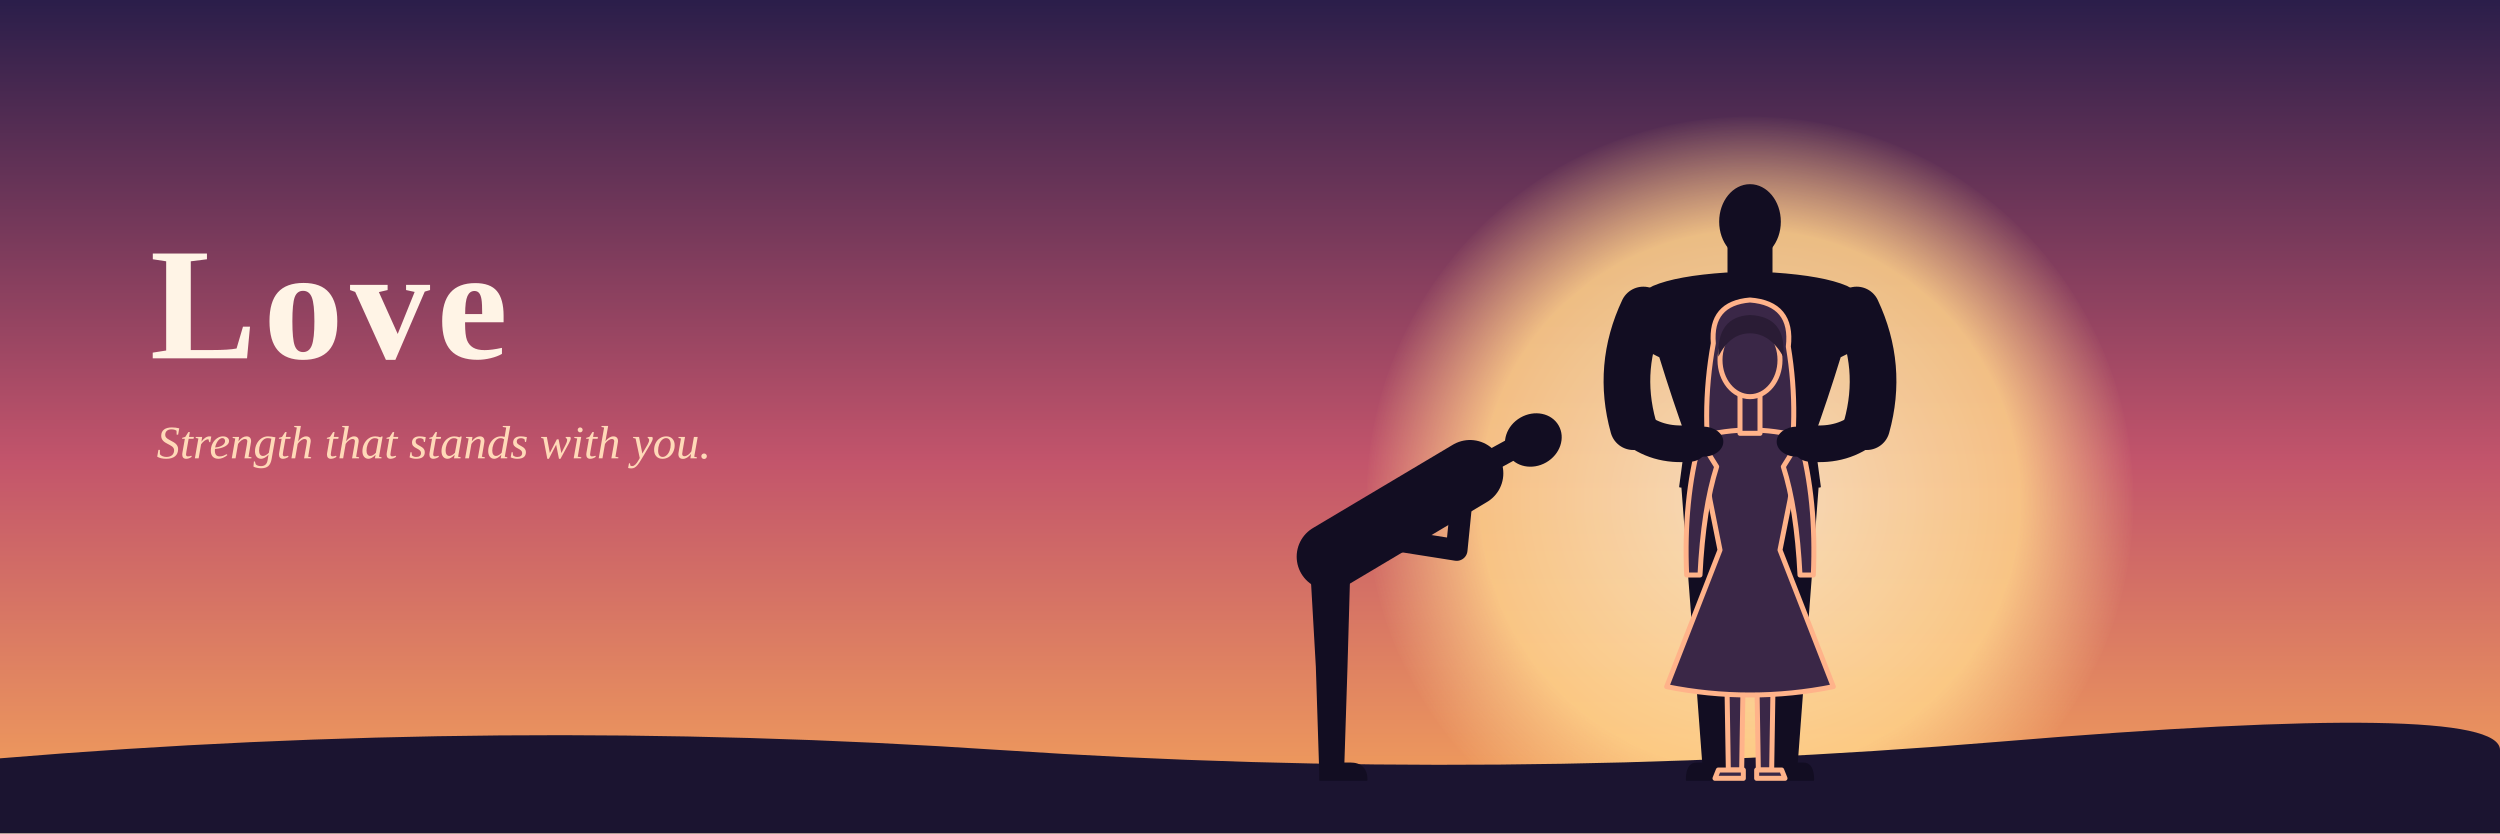
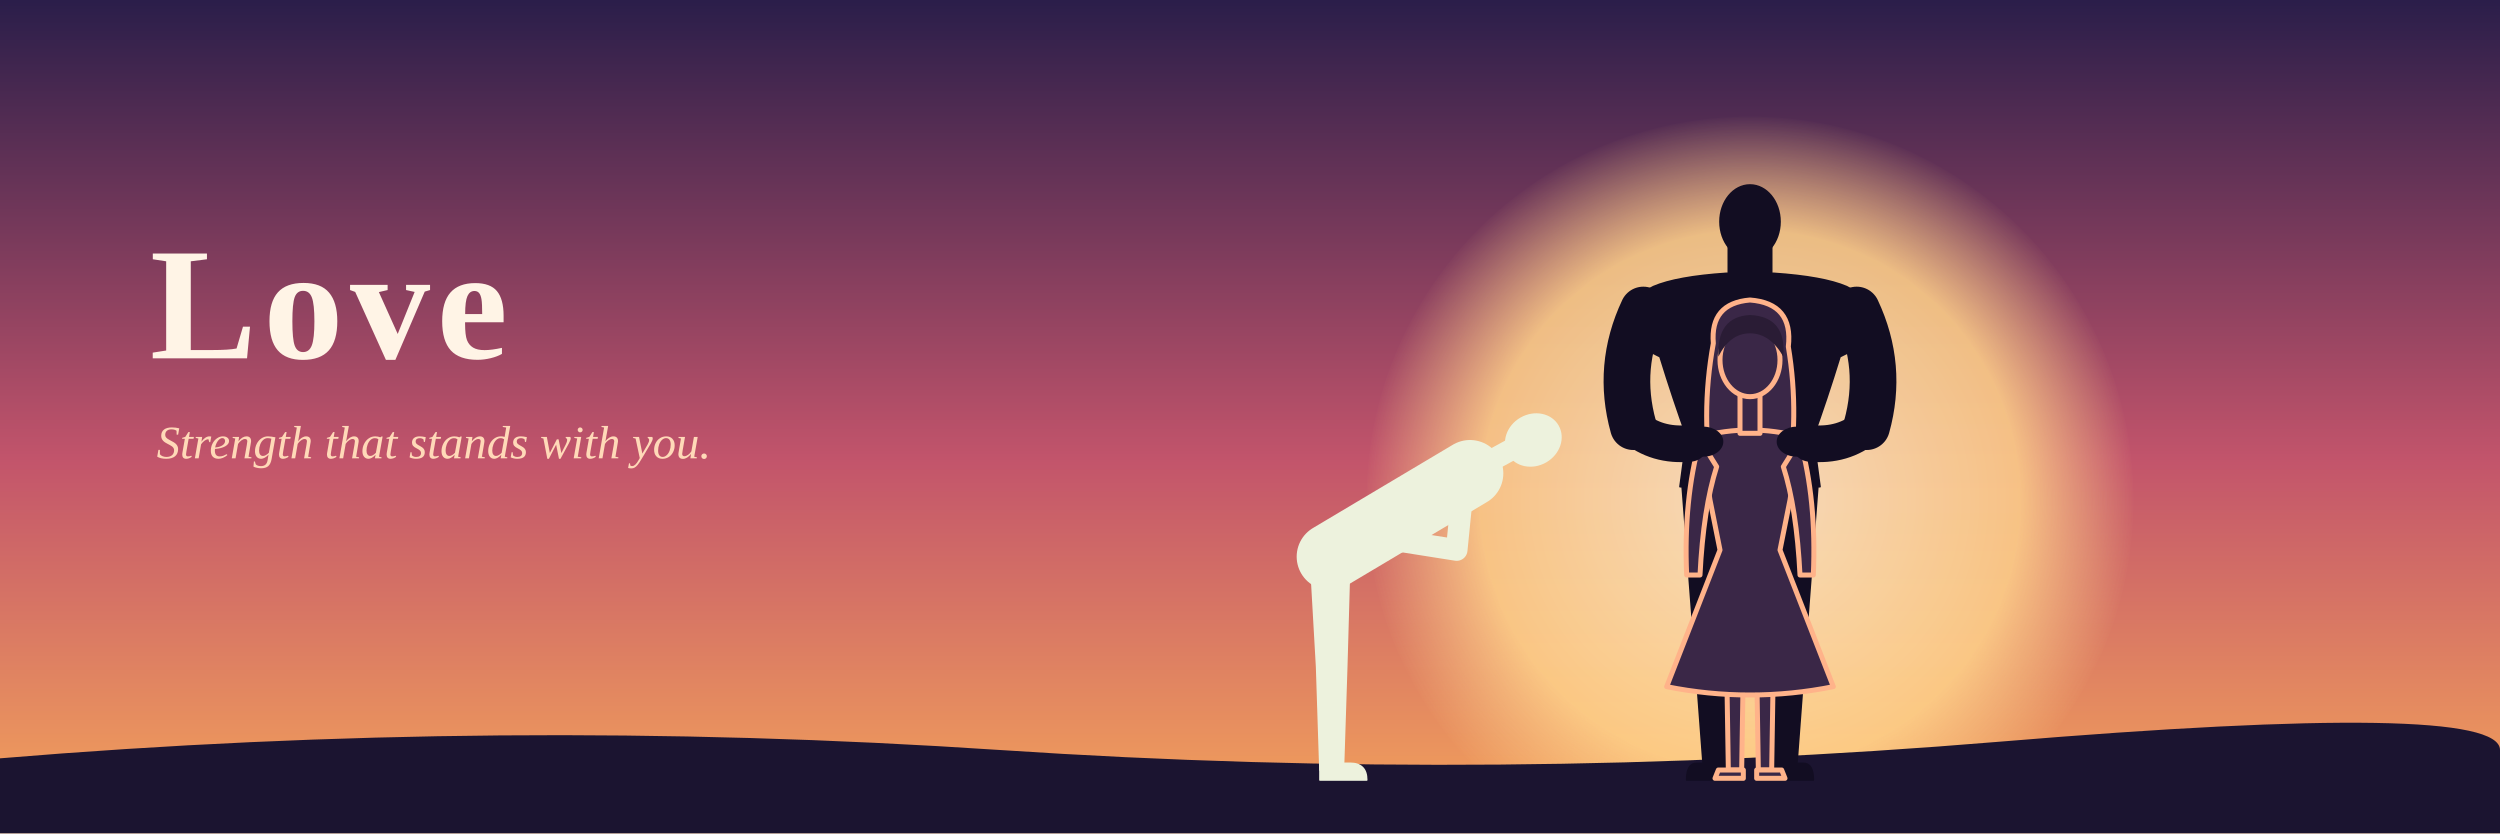
<svg xmlns="http://www.w3.org/2000/svg" viewBox="0 0 1500 500" width="1500" height="500">
  <defs>
    <linearGradient id="sky" x1="0" y1="0" x2="0" y2="1">
      <stop offset="0" stop-color="#2b1e4a" />
      <stop offset="0.55" stop-color="#c2546b" />
      <stop offset="1" stop-color="#f6a65a" />
    </linearGradient>
    <radialGradient id="sun" cx="0.5" cy="0.5" r="0.5">
      <stop offset="0" stop-color="#fff1c9" />
      <stop offset="0.7" stop-color="#ffd38a" />
      <stop offset="1" stop-color="#ffd38a" stop-opacity="0" />
    </radialGradient>
  </defs>
  <rect width="1500" height="500" fill="url(#sky)" />
  <circle cx="1050" cy="300" r="230" fill="url(#sun)" opacity="0.85" />
  <path d="M0 455 Q 300 430 600 450 T 1200 445 T 1500 450 V500 H0 Z" fill="#1b1430" />
  <g fill="#120d22" stroke="#120d22" stroke-linecap="round" stroke-linejoin="round">
    <path d="M1009 288 L1049 288 L1044 380 L1040 460 L1022 460 L1016 380 Z" />
    <path d="M1051 288 L1091 288 L1084 380 L1078 460 L1060 460 L1056 380 Z" />
    <path d="M1018 458 h26 v10 h-32 q0-10 6-10 Z" />
    <path d="M1056 458 h26 q6 0 6 10 h-32 Z" />
    <path d="M1036 164 Q1006 166 992 172 Q976 180 978 205 L996 214 Q1004 240 1012 262 L1008 292 L1092 292 L1088 262 Q1096 240 1104 214 L1122 205 Q1124 180 1108 172 Q1094 166 1064 164 Z" />
    <path d="M1037 145 h26 v24 h-26 Z" />
    <ellipse cx="1050" cy="133" rx="18" ry="22" />
    <path d="M986 186 Q970 220 980 256" stroke-width="28" fill="none" />
    <path d="M1114 186 Q1130 220 1120 256" stroke-width="28" fill="none" />
  </g>
  <g fill="#3a2747" stroke="#ffb38a" stroke-width="3" stroke-linejoin="round">
    <path d="M1028 206 Q1026 182 1050 180 Q1076 182 1073 208 Q1080 250 1072 292 L1028 292 Q1020 250 1028 206 Z" />
    <path d="M1036 400 L1046 400 L1045 462 L1037 462 Z" />
    <path d="M1054 400 L1064 400 L1063 462 L1055 462 Z" />
    <path d="M1031 462 h15 v5 h-17 Z" />
    <path d="M1054 462 h15 l2 5 h-17 Z" />
    <path d="M1020 262 Q1050 254 1080 262 L1074 300 L1068 330 L1100 412 Q1050 422 1000 412 L1032 330 L1026 300 Z" />
    <path d="M1020 264 Q1010 300 1012 345 L1020 345 Q1022 305 1030 280 Z" />
    <path d="M1080 264 Q1090 300 1088 345 L1080 345 Q1078 305 1070 280 Z" />
    <path d="M1044 236 h12 v24 h-12 Z" />
    <ellipse cx="1050" cy="216" rx="18" ry="22" />
    <path d="M1031 214 Q1030 190 1050 189 Q1072 190 1070 214 Q1062 200 1050 200 Q1038 200 1031 214 Z" stroke="none" fill="#2a1c35" />
  </g>
  <g stroke="#120d22" stroke-linecap="round" fill="#120d22">
    <path d="M980 256 Q994 268 1014 266" stroke-width="22" fill="none" />
    <path d="M1120 256 Q1106 268 1086 266" stroke-width="22" fill="none" />
    <ellipse cx="1022" cy="265" rx="12" ry="9" stroke="none" />
    <ellipse cx="1078" cy="265" rx="12" ry="9" stroke="none" />
  </g>
-   <g transform="translate(2100 0) scale(-1 1)" fill="#120d22" stroke="#120d22" stroke-linecap="round" stroke-linejoin="round">
+   <g transform="translate(2100 0) scale(-1 1)" fill="#edf2dd" stroke="#edf2dd" stroke-linecap="round" stroke-linejoin="round">
    <path d="M1290 330 L1314 330 L1310 400 L1308 462 L1294 462 L1292 400 Z" />
    <path d="M1308 458 L1308 468 L1280 468 Q1280 458 1290 458 Z" />
    <path d="M1302 334 L1218 284" stroke-width="40" fill="none" />
    <path d="M1212 280 L1190 268" stroke-width="13" fill="none" />
    <ellipse cx="1180" cy="264" rx="15" ry="17" transform="rotate(-60 1180 264)" />
    <path d="M1222 290 L1226 330 L1264 324" stroke-width="13" fill="none" />
  </g>
  <g font-family="Georgia, 'Times New Roman', serif" fill="#fff4e6">
    <text x="90" y="215" font-size="96" font-weight="bold" letter-spacing="4">Love</text>
    <text x="94" y="275" font-size="28" fill="#ffd9b8" font-style="italic">Strength that stands with you.</text>
  </g>
</svg>
